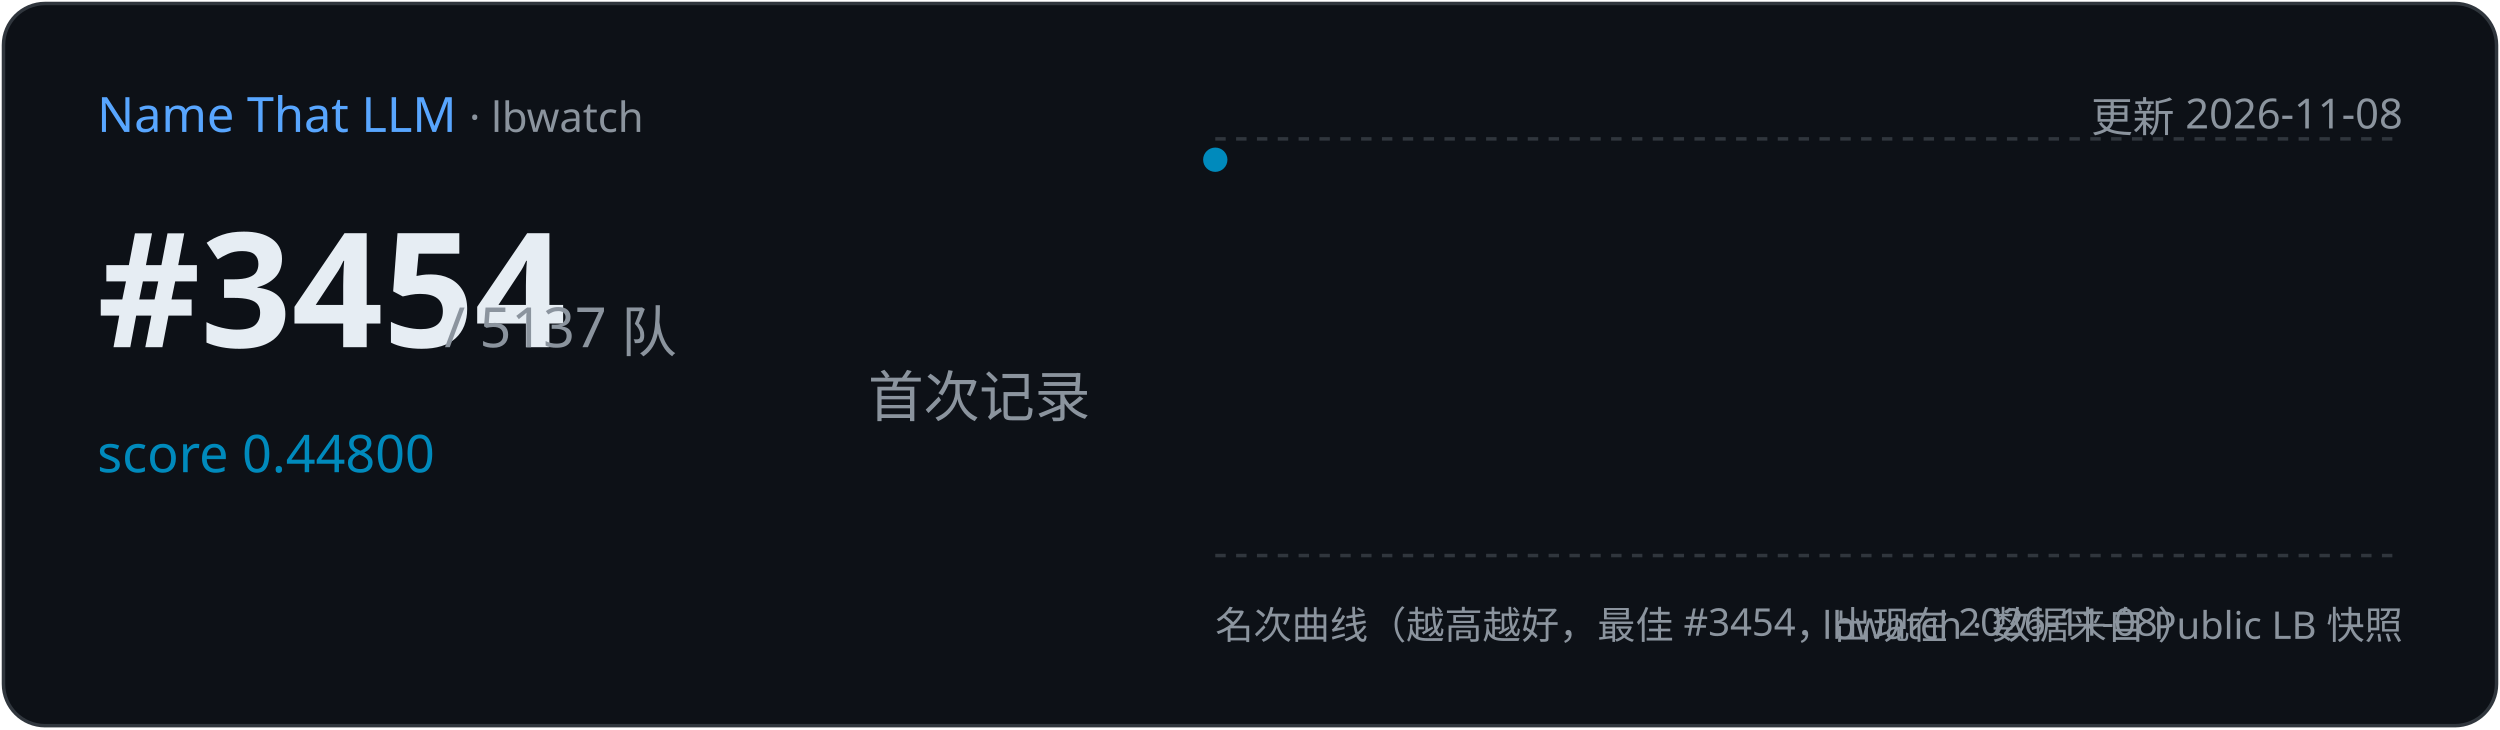
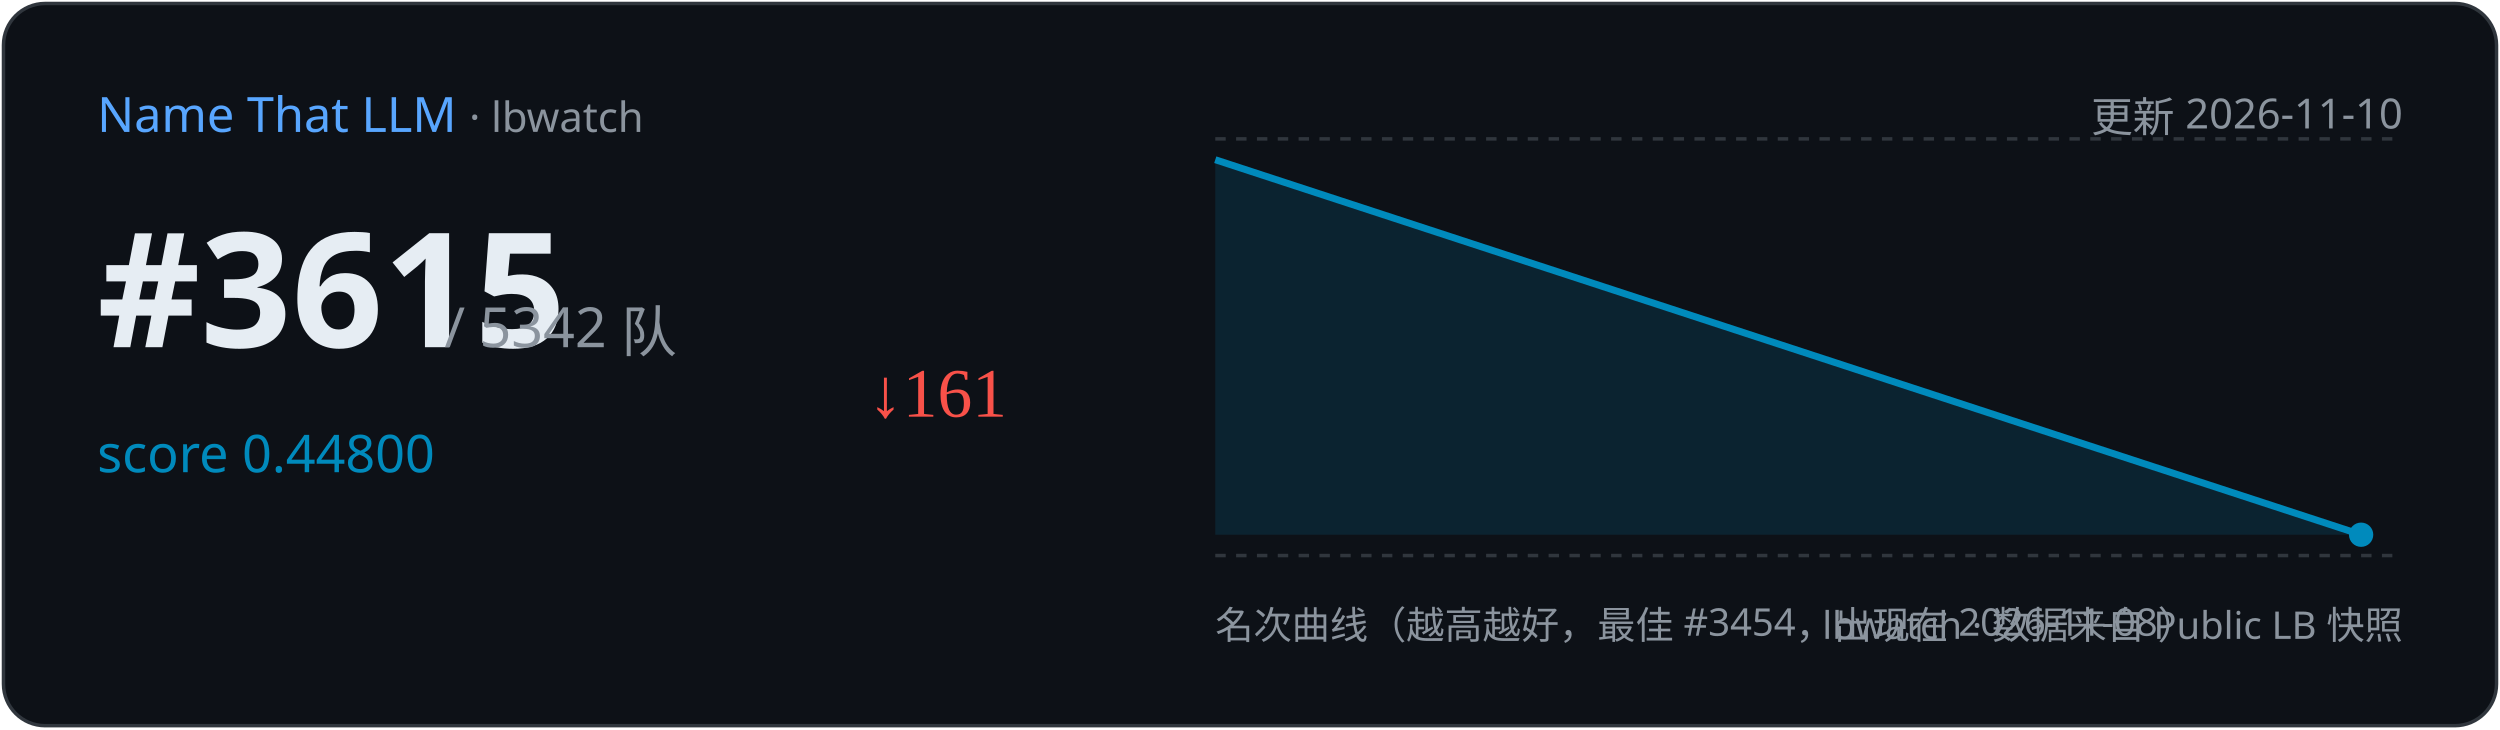
<svg xmlns="http://www.w3.org/2000/svg" width="720" height="210" viewBox="0 0 720 210">
  <rect x="1" y="1" width="718" height="208" rx="12" fill="#0d1117" stroke="#30363d" />
  <text x="28" y="38" font-family="Segoe UI,sans-serif" font-size="14" fill="#58a6ff">Name That LLM
    <tspan fill="#8b949e" font-size="12"> · lbwatch</tspan>
  </text>
-   <text x="692" y="38" text-anchor="end" font-family="Segoe UI,sans-serif" font-size="12" fill="#8b949e">更新 2026-11-08</text>
-   <text x="28" y="100" font-family="Segoe UI,sans-serif" font-size="46" font-weight="700" fill="#e6edf3">#3454</text>
-   <text x="128" y="100" font-family="Segoe UI,sans-serif" font-size="16" fill="#8b949e">/ 5137 队</text>
+   <text x="692" y="38" text-anchor="end" font-family="Segoe UI,sans-serif" font-size="12" fill="#8b949e">更新 2026-11-10</text>
+   <text x="28" y="100" font-family="Segoe UI,sans-serif" font-size="46" font-weight="700" fill="#e6edf3">#3615</text>
+   <text x="128" y="100" font-family="Segoe UI,sans-serif" font-size="16" fill="#8b949e">/ 5342 队</text>
  <text x="28" y="136" font-family="Segoe UI,sans-serif" font-size="15" fill="#008ABC">score 0.44800</text>
-   <text x="250" y="120" font-size="16" fill="#8b949e">首次记录</text>
+   <text x="250" y="120" font-size="20" fill="#f85149">↓161</text>
  <line x1="350" y1="40" x2="692" y2="40" stroke="#30363d" stroke-dasharray="3 3" />
  <line x1="350" y1="160" x2="692" y2="160" stroke="#30363d" stroke-dasharray="3 3" />
-   <polyline points="350.0,46.0" fill="none" stroke="#008ABC" stroke-width="2" />
-   <circle cx="350.0" cy="46.0" r="3.5" fill="#008ABC" />
+   <path d="M350.0,46.0 L680.0,154.0 L680.0,154.0 L350.0,154 Z" fill="#008ABC" opacity="0.15" />
+   <polyline points="350.0,46.0 680.0,154.0" fill="none" stroke="#008ABC" stroke-width="2" />
+   <circle cx="680.0" cy="154.0" r="3.5" fill="#008ABC" />
  <text x="350" y="184" font-family="Segoe UI,sans-serif" font-size="11" fill="#8b949e">名次曲线（越高越好，最佳 #3454，出现在 2026-11-08）</text>
  <text x="692" y="184" text-anchor="end" font-family="Segoe UI,sans-serif" font-size="11" fill="#8b949e">lbwatch · 数据来自 Public LB 快照</text>
</svg>
